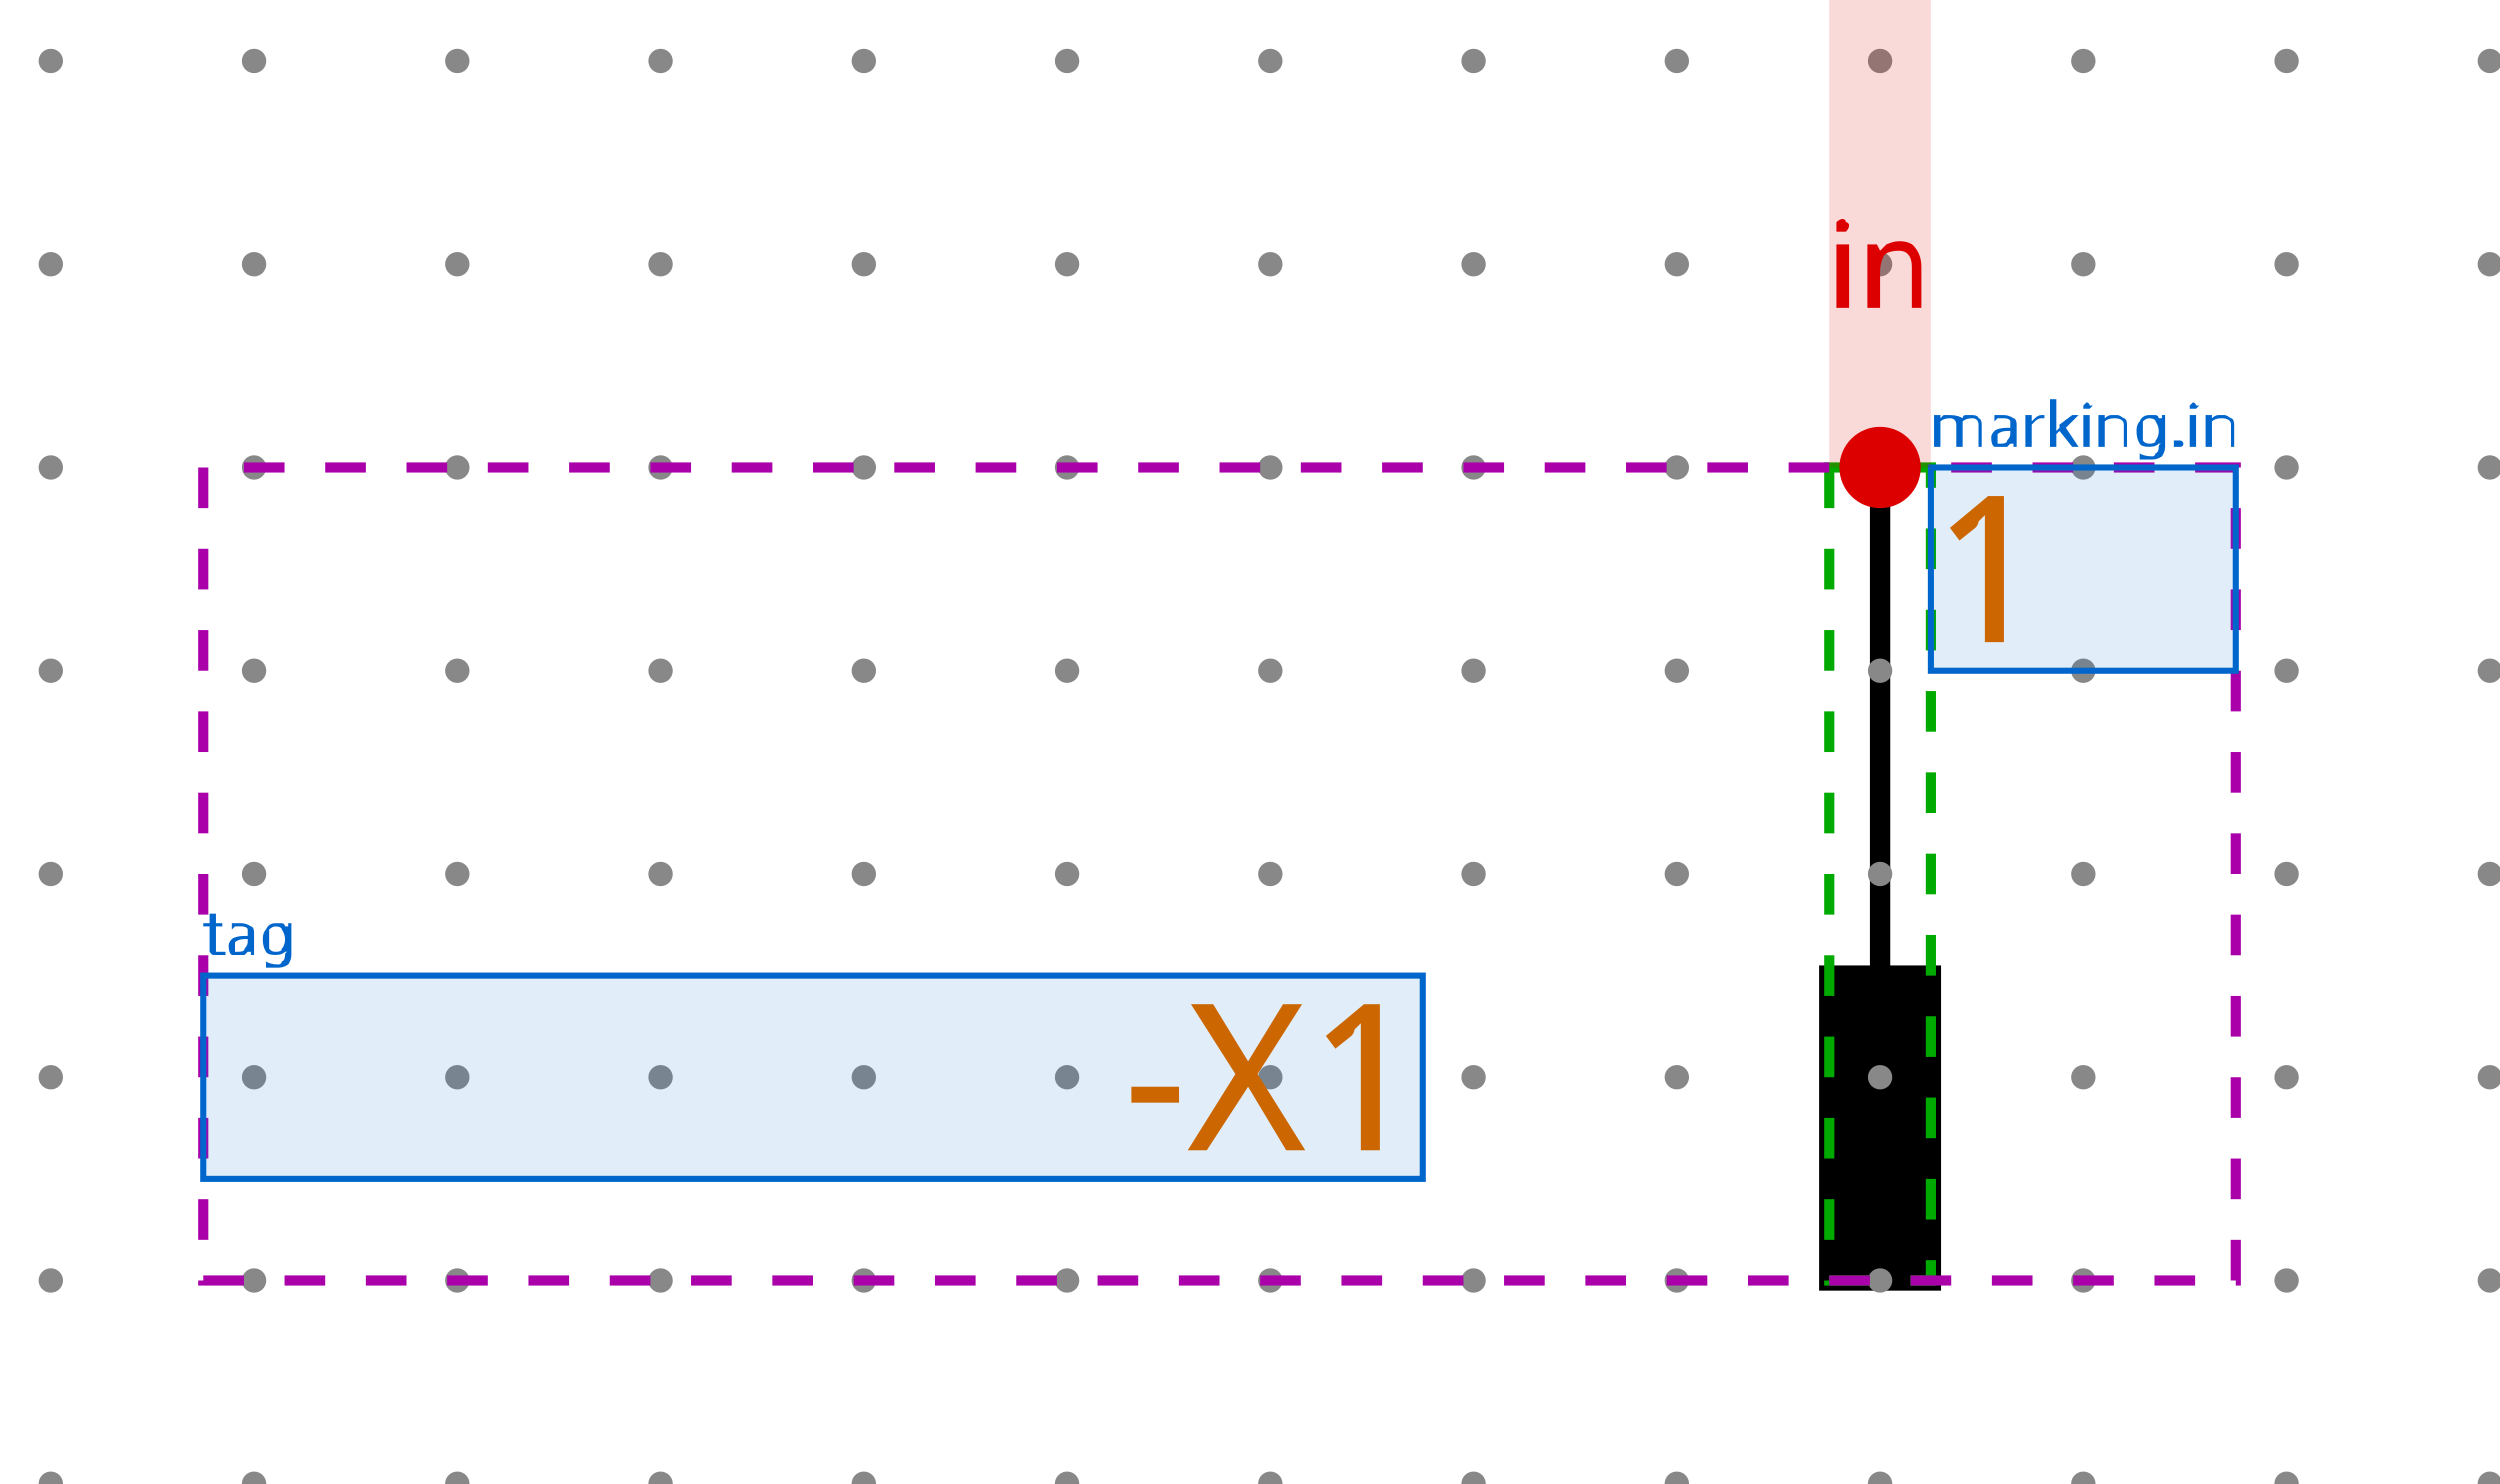
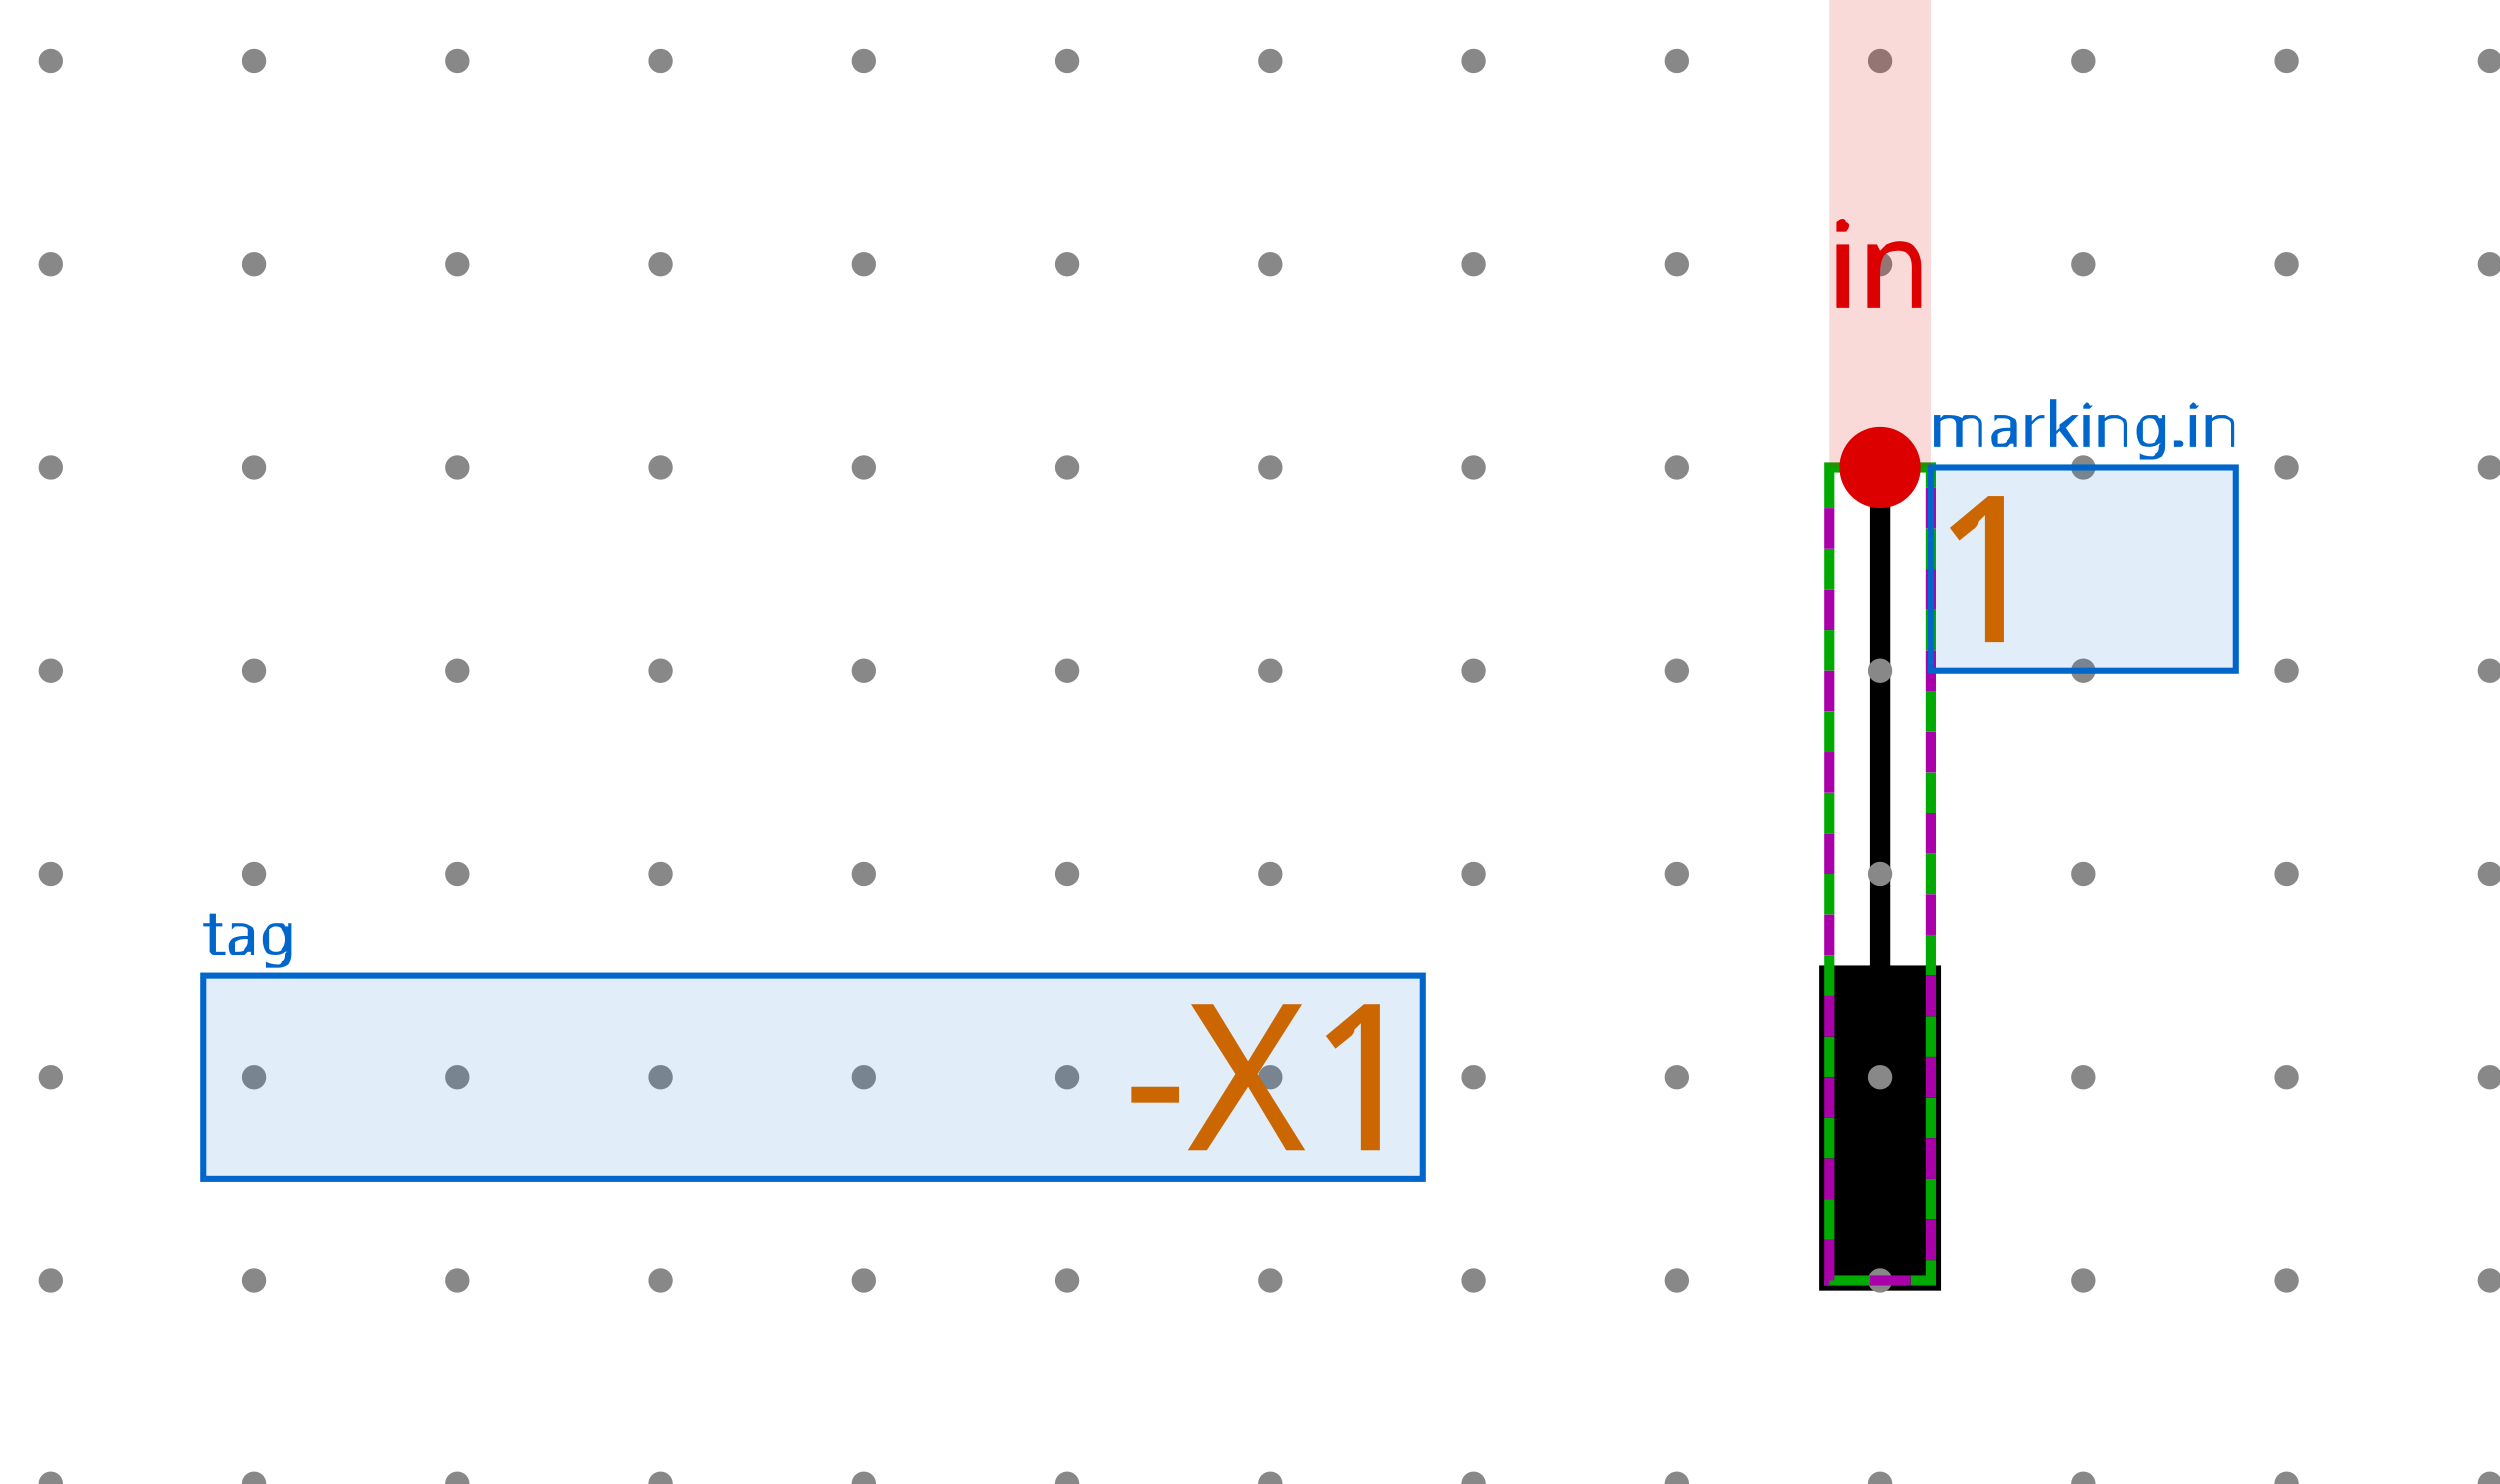
<svg xmlns="http://www.w3.org/2000/svg" width="30.75mm" height="18.25mm" viewBox="-9.25 -4.3 12.3 7.3">
  <g fill="none" stroke="#000" stroke-linecap="butt" stroke-linejoin="miter">
    <line x1="0" y1="-2" x2="0" y2="0.5" stroke-width="0.1" />
    <polygon points="-0.25,0.5 0.25,0.5 0.25,2 -0.25,2" stroke-width="0.1" fill="#000" />
  </g>
  <g class="annotation">
    <circle class="grid" cx="-9" cy="-4" r="0.06" fill="#888" stroke="none" />
    <circle class="grid" cx="-8" cy="-4" r="0.06" fill="#888" stroke="none" />
    <circle class="grid" cx="-7" cy="-4" r="0.06" fill="#888" stroke="none" />
    <circle class="grid" cx="-6" cy="-4" r="0.06" fill="#888" stroke="none" />
    <circle class="grid" cx="-5" cy="-4" r="0.06" fill="#888" stroke="none" />
    <circle class="grid" cx="-4" cy="-4" r="0.06" fill="#888" stroke="none" />
    <circle class="grid" cx="-3" cy="-4" r="0.06" fill="#888" stroke="none" />
    <circle class="grid" cx="-2" cy="-4" r="0.06" fill="#888" stroke="none" />
    <circle class="grid" cx="-1" cy="-4" r="0.06" fill="#888" stroke="none" />
    <circle class="grid" cx="0" cy="-4" r="0.06" fill="#888" stroke="none" />
    <circle class="grid" cx="1" cy="-4" r="0.06" fill="#888" stroke="none" />
    <circle class="grid" cx="2" cy="-4" r="0.06" fill="#888" stroke="none" />
    <circle class="grid" cx="3" cy="-4" r="0.06" fill="#888" stroke="none" />
    <circle class="grid" cx="-9" cy="-3" r="0.06" fill="#888" stroke="none" />
    <circle class="grid" cx="-8" cy="-3" r="0.06" fill="#888" stroke="none" />
    <circle class="grid" cx="-7" cy="-3" r="0.06" fill="#888" stroke="none" />
    <circle class="grid" cx="-6" cy="-3" r="0.06" fill="#888" stroke="none" />
    <circle class="grid" cx="-5" cy="-3" r="0.06" fill="#888" stroke="none" />
    <circle class="grid" cx="-4" cy="-3" r="0.06" fill="#888" stroke="none" />
    <circle class="grid" cx="-3" cy="-3" r="0.06" fill="#888" stroke="none" />
    <circle class="grid" cx="-2" cy="-3" r="0.06" fill="#888" stroke="none" />
    <circle class="grid" cx="-1" cy="-3" r="0.06" fill="#888" stroke="none" />
    <circle class="grid" cx="0" cy="-3" r="0.06" fill="#888" stroke="none" />
    <circle class="grid" cx="1" cy="-3" r="0.06" fill="#888" stroke="none" />
    <circle class="grid" cx="2" cy="-3" r="0.06" fill="#888" stroke="none" />
    <circle class="grid" cx="3" cy="-3" r="0.06" fill="#888" stroke="none" />
    <circle class="grid" cx="-9" cy="-2" r="0.06" fill="#888" stroke="none" />
    <circle class="grid" cx="-8" cy="-2" r="0.06" fill="#888" stroke="none" />
    <circle class="grid" cx="-7" cy="-2" r="0.06" fill="#888" stroke="none" />
    <circle class="grid" cx="-6" cy="-2" r="0.06" fill="#888" stroke="none" />
    <circle class="grid" cx="-5" cy="-2" r="0.06" fill="#888" stroke="none" />
    <circle class="grid" cx="-4" cy="-2" r="0.06" fill="#888" stroke="none" />
    <circle class="grid" cx="-3" cy="-2" r="0.06" fill="#888" stroke="none" />
    <circle class="grid" cx="-2" cy="-2" r="0.06" fill="#888" stroke="none" />
    <circle class="grid" cx="-1" cy="-2" r="0.06" fill="#888" stroke="none" />
    <circle class="grid" cx="0" cy="-2" r="0.06" fill="#888" stroke="none" />
    <circle class="grid" cx="1" cy="-2" r="0.06" fill="#888" stroke="none" />
    <circle class="grid" cx="2" cy="-2" r="0.06" fill="#888" stroke="none" />
    <circle class="grid" cx="3" cy="-2" r="0.06" fill="#888" stroke="none" />
    <circle class="grid" cx="-9" cy="-1" r="0.06" fill="#888" stroke="none" />
    <circle class="grid" cx="-8" cy="-1" r="0.06" fill="#888" stroke="none" />
    <circle class="grid" cx="-7" cy="-1" r="0.06" fill="#888" stroke="none" />
    <circle class="grid" cx="-6" cy="-1" r="0.06" fill="#888" stroke="none" />
    <circle class="grid" cx="-5" cy="-1" r="0.06" fill="#888" stroke="none" />
    <circle class="grid" cx="-4" cy="-1" r="0.06" fill="#888" stroke="none" />
    <circle class="grid" cx="-3" cy="-1" r="0.06" fill="#888" stroke="none" />
    <circle class="grid" cx="-2" cy="-1" r="0.06" fill="#888" stroke="none" />
    <circle class="grid" cx="-1" cy="-1" r="0.06" fill="#888" stroke="none" />
    <circle class="grid" cx="0" cy="-1" r="0.06" fill="#888" stroke="none" />
    <circle class="grid" cx="1" cy="-1" r="0.06" fill="#888" stroke="none" />
    <circle class="grid" cx="2" cy="-1" r="0.06" fill="#888" stroke="none" />
    <circle class="grid" cx="3" cy="-1" r="0.06" fill="#888" stroke="none" />
    <circle class="grid" cx="-9" cy="0" r="0.06" fill="#888" stroke="none" />
    <circle class="grid" cx="-8" cy="0" r="0.06" fill="#888" stroke="none" />
    <circle class="grid" cx="-7" cy="0" r="0.06" fill="#888" stroke="none" />
    <circle class="grid" cx="-6" cy="0" r="0.06" fill="#888" stroke="none" />
    <circle class="grid" cx="-5" cy="0" r="0.06" fill="#888" stroke="none" />
    <circle class="grid" cx="-4" cy="0" r="0.06" fill="#888" stroke="none" />
    <circle class="grid" cx="-3" cy="0" r="0.06" fill="#888" stroke="none" />
    <circle class="grid" cx="-2" cy="0" r="0.06" fill="#888" stroke="none" />
    <circle class="grid" cx="-1" cy="0" r="0.06" fill="#888" stroke="none" />
    <circle class="grid" cx="0" cy="0" r="0.06" fill="#888" stroke="none" />
    <circle class="grid" cx="1" cy="0" r="0.06" fill="#888" stroke="none" />
    <circle class="grid" cx="2" cy="0" r="0.06" fill="#888" stroke="none" />
    <circle class="grid" cx="3" cy="0" r="0.06" fill="#888" stroke="none" />
    <circle class="grid" cx="-9" cy="1" r="0.06" fill="#888" stroke="none" />
    <circle class="grid" cx="-8" cy="1" r="0.06" fill="#888" stroke="none" />
    <circle class="grid" cx="-7" cy="1" r="0.06" fill="#888" stroke="none" />
    <circle class="grid" cx="-6" cy="1" r="0.06" fill="#888" stroke="none" />
    <circle class="grid" cx="-5" cy="1" r="0.06" fill="#888" stroke="none" />
    <circle class="grid" cx="-4" cy="1" r="0.06" fill="#888" stroke="none" />
    <circle class="grid" cx="-3" cy="1" r="0.06" fill="#888" stroke="none" />
    <circle class="grid" cx="-2" cy="1" r="0.06" fill="#888" stroke="none" />
    <circle class="grid" cx="-1" cy="1" r="0.06" fill="#888" stroke="none" />
    <circle class="grid" cx="0" cy="1" r="0.06" fill="#888" stroke="none" />
    <circle class="grid" cx="1" cy="1" r="0.06" fill="#888" stroke="none" />
    <circle class="grid" cx="2" cy="1" r="0.06" fill="#888" stroke="none" />
    <circle class="grid" cx="3" cy="1" r="0.06" fill="#888" stroke="none" />
    <circle class="grid" cx="-9" cy="2" r="0.06" fill="#888" stroke="none" />
    <circle class="grid" cx="-8" cy="2" r="0.06" fill="#888" stroke="none" />
    <circle class="grid" cx="-7" cy="2" r="0.06" fill="#888" stroke="none" />
    <circle class="grid" cx="-6" cy="2" r="0.06" fill="#888" stroke="none" />
    <circle class="grid" cx="-5" cy="2" r="0.06" fill="#888" stroke="none" />
    <circle class="grid" cx="-4" cy="2" r="0.06" fill="#888" stroke="none" />
    <circle class="grid" cx="-3" cy="2" r="0.06" fill="#888" stroke="none" />
    <circle class="grid" cx="-2" cy="2" r="0.06" fill="#888" stroke="none" />
    <circle class="grid" cx="-1" cy="2" r="0.06" fill="#888" stroke="none" />
    <circle class="grid" cx="0" cy="2" r="0.06" fill="#888" stroke="none" />
    <circle class="grid" cx="1" cy="2" r="0.06" fill="#888" stroke="none" />
    <circle class="grid" cx="2" cy="2" r="0.06" fill="#888" stroke="none" />
    <circle class="grid" cx="3" cy="2" r="0.06" fill="#888" stroke="none" />
    <circle class="grid" cx="-9" cy="3" r="0.06" fill="#888" stroke="none" />
    <circle class="grid" cx="-8" cy="3" r="0.06" fill="#888" stroke="none" />
    <circle class="grid" cx="-7" cy="3" r="0.06" fill="#888" stroke="none" />
    <circle class="grid" cx="-6" cy="3" r="0.06" fill="#888" stroke="none" />
    <circle class="grid" cx="-5" cy="3" r="0.06" fill="#888" stroke="none" />
    <circle class="grid" cx="-4" cy="3" r="0.06" fill="#888" stroke="none" />
    <circle class="grid" cx="-3" cy="3" r="0.06" fill="#888" stroke="none" />
    <circle class="grid" cx="-2" cy="3" r="0.06" fill="#888" stroke="none" />
    <circle class="grid" cx="-1" cy="3" r="0.06" fill="#888" stroke="none" />
    <circle class="grid" cx="0" cy="3" r="0.06" fill="#888" stroke="none" />
    <circle class="grid" cx="1" cy="3" r="0.06" fill="#888" stroke="none" />
    <circle class="grid" cx="2" cy="3" r="0.06" fill="#888" stroke="none" />
    <circle class="grid" cx="3" cy="3" r="0.06" fill="#888" stroke="none" />
    <rect class="body-box" x="-0.25" y="-2" width="0.5" height="4" fill="none" stroke="#0a0" stroke-width="0.05" stroke-dasharray="0.2 0.2" />
-     <rect class="keepout-box" x="-8.25" y="-2" width="10" height="4" fill="none" stroke="#a0a" stroke-width="0.05" stroke-dasharray="0.2 0.2" stroke-dashoffset="0.2" />
+     <rect class="keepout-box" x="-0.25" y="-2" width="0.5" height="4" fill="none" stroke="#a0a" stroke-width="0.05" stroke-dasharray="0.2 0.2" stroke-dashoffset="0.2" />
    <rect class="slot-box" x="0.25" y="-2" width="1.5" height="1" fill="#06c" fill-opacity="0.12" stroke="#06c" stroke-width="0.03" />
    <text class="slot-id" x="0.25" y="-2.1" font-size="0.3" text-anchor="start" fill="#06c" stroke="none" font-family="sans-serif">marking.in</text>
    <rect class="slot-box" x="-8.25" y="0.5" width="6" height="1" fill="#06c" fill-opacity="0.12" stroke="#06c" stroke-width="0.03" />
    <text class="slot-id" x="-8.25" y="0.4" font-size="0.3" text-anchor="start" fill="#06c" stroke="none" font-family="sans-serif">tag</text>
    <rect class="lane" x="-0.25" y="-4.3" width="0.5" height="2.3" fill="#d00" fill-opacity="0.15" stroke="none" />
    <circle class="port" cx="0" cy="-2" r="0.2" fill="#d00" stroke="none" />
    <text class="port-id" x="0" y="-2.784" font-size="0.6" text-anchor="middle" fill="#d00" stroke="none" font-family="sans-serif">in</text>
  </g>
  <g class="samples">
    <text class="sample-text" x="0.25" y="-1.14" font-size="1" text-anchor="start" fill="#c60" stroke="none" font-family="sans-serif">1</text>
    <text class="sample-text" x="-2.25" y="1.36" font-size="1" text-anchor="end" fill="#c60" stroke="none" font-family="sans-serif">-X1</text>
  </g>
</svg>
